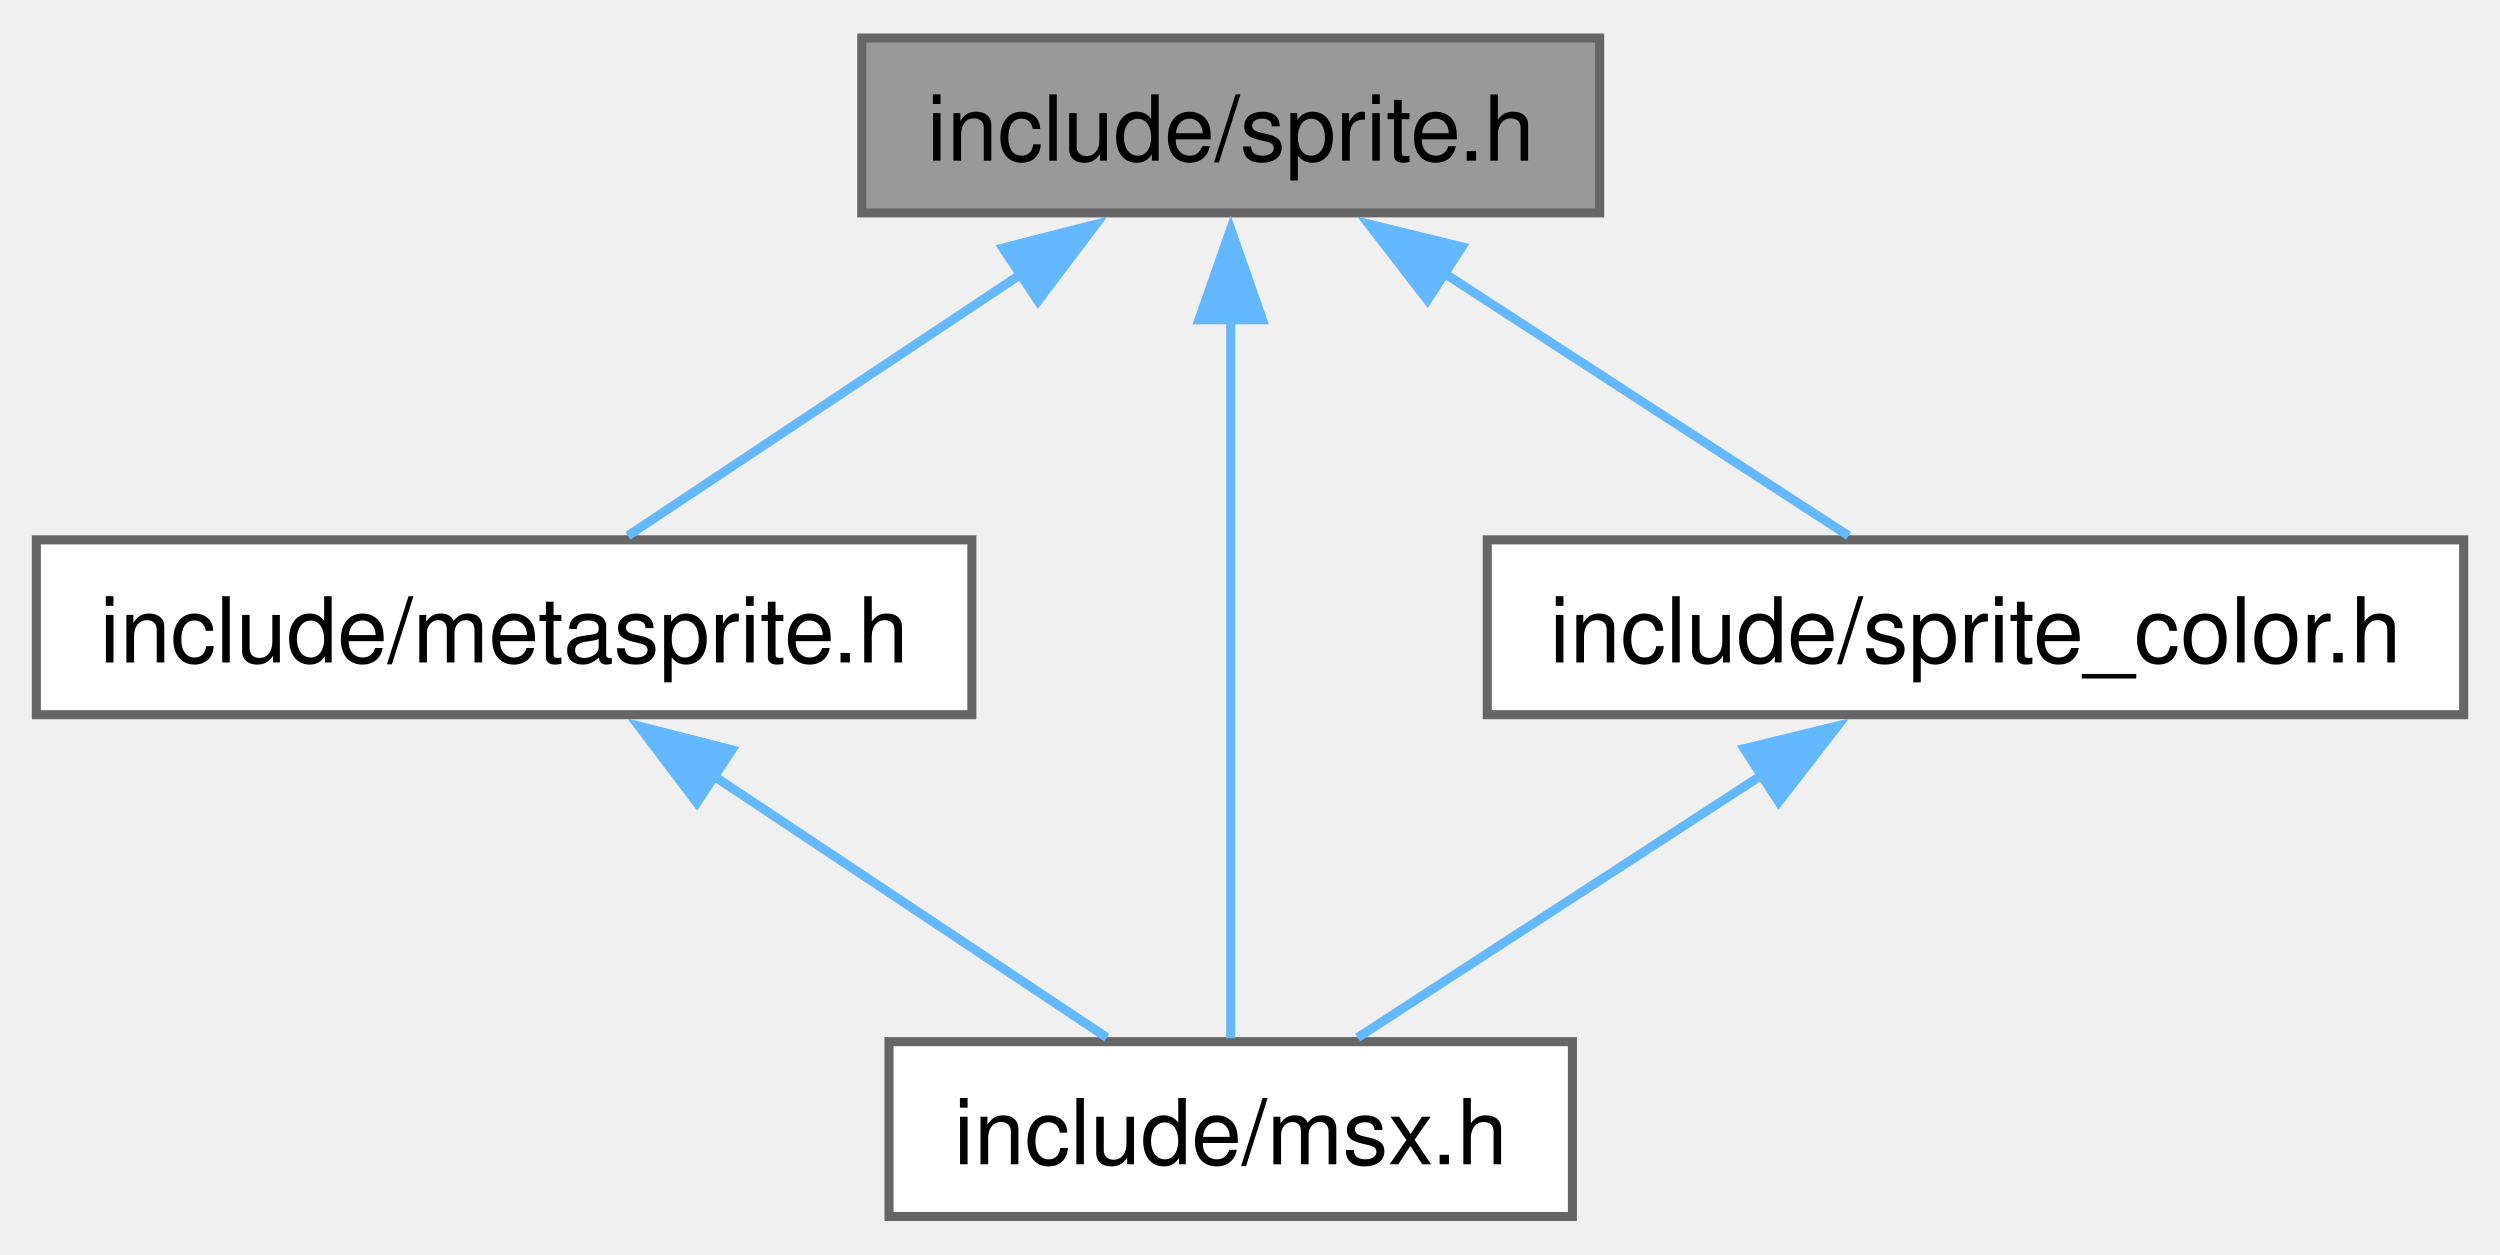
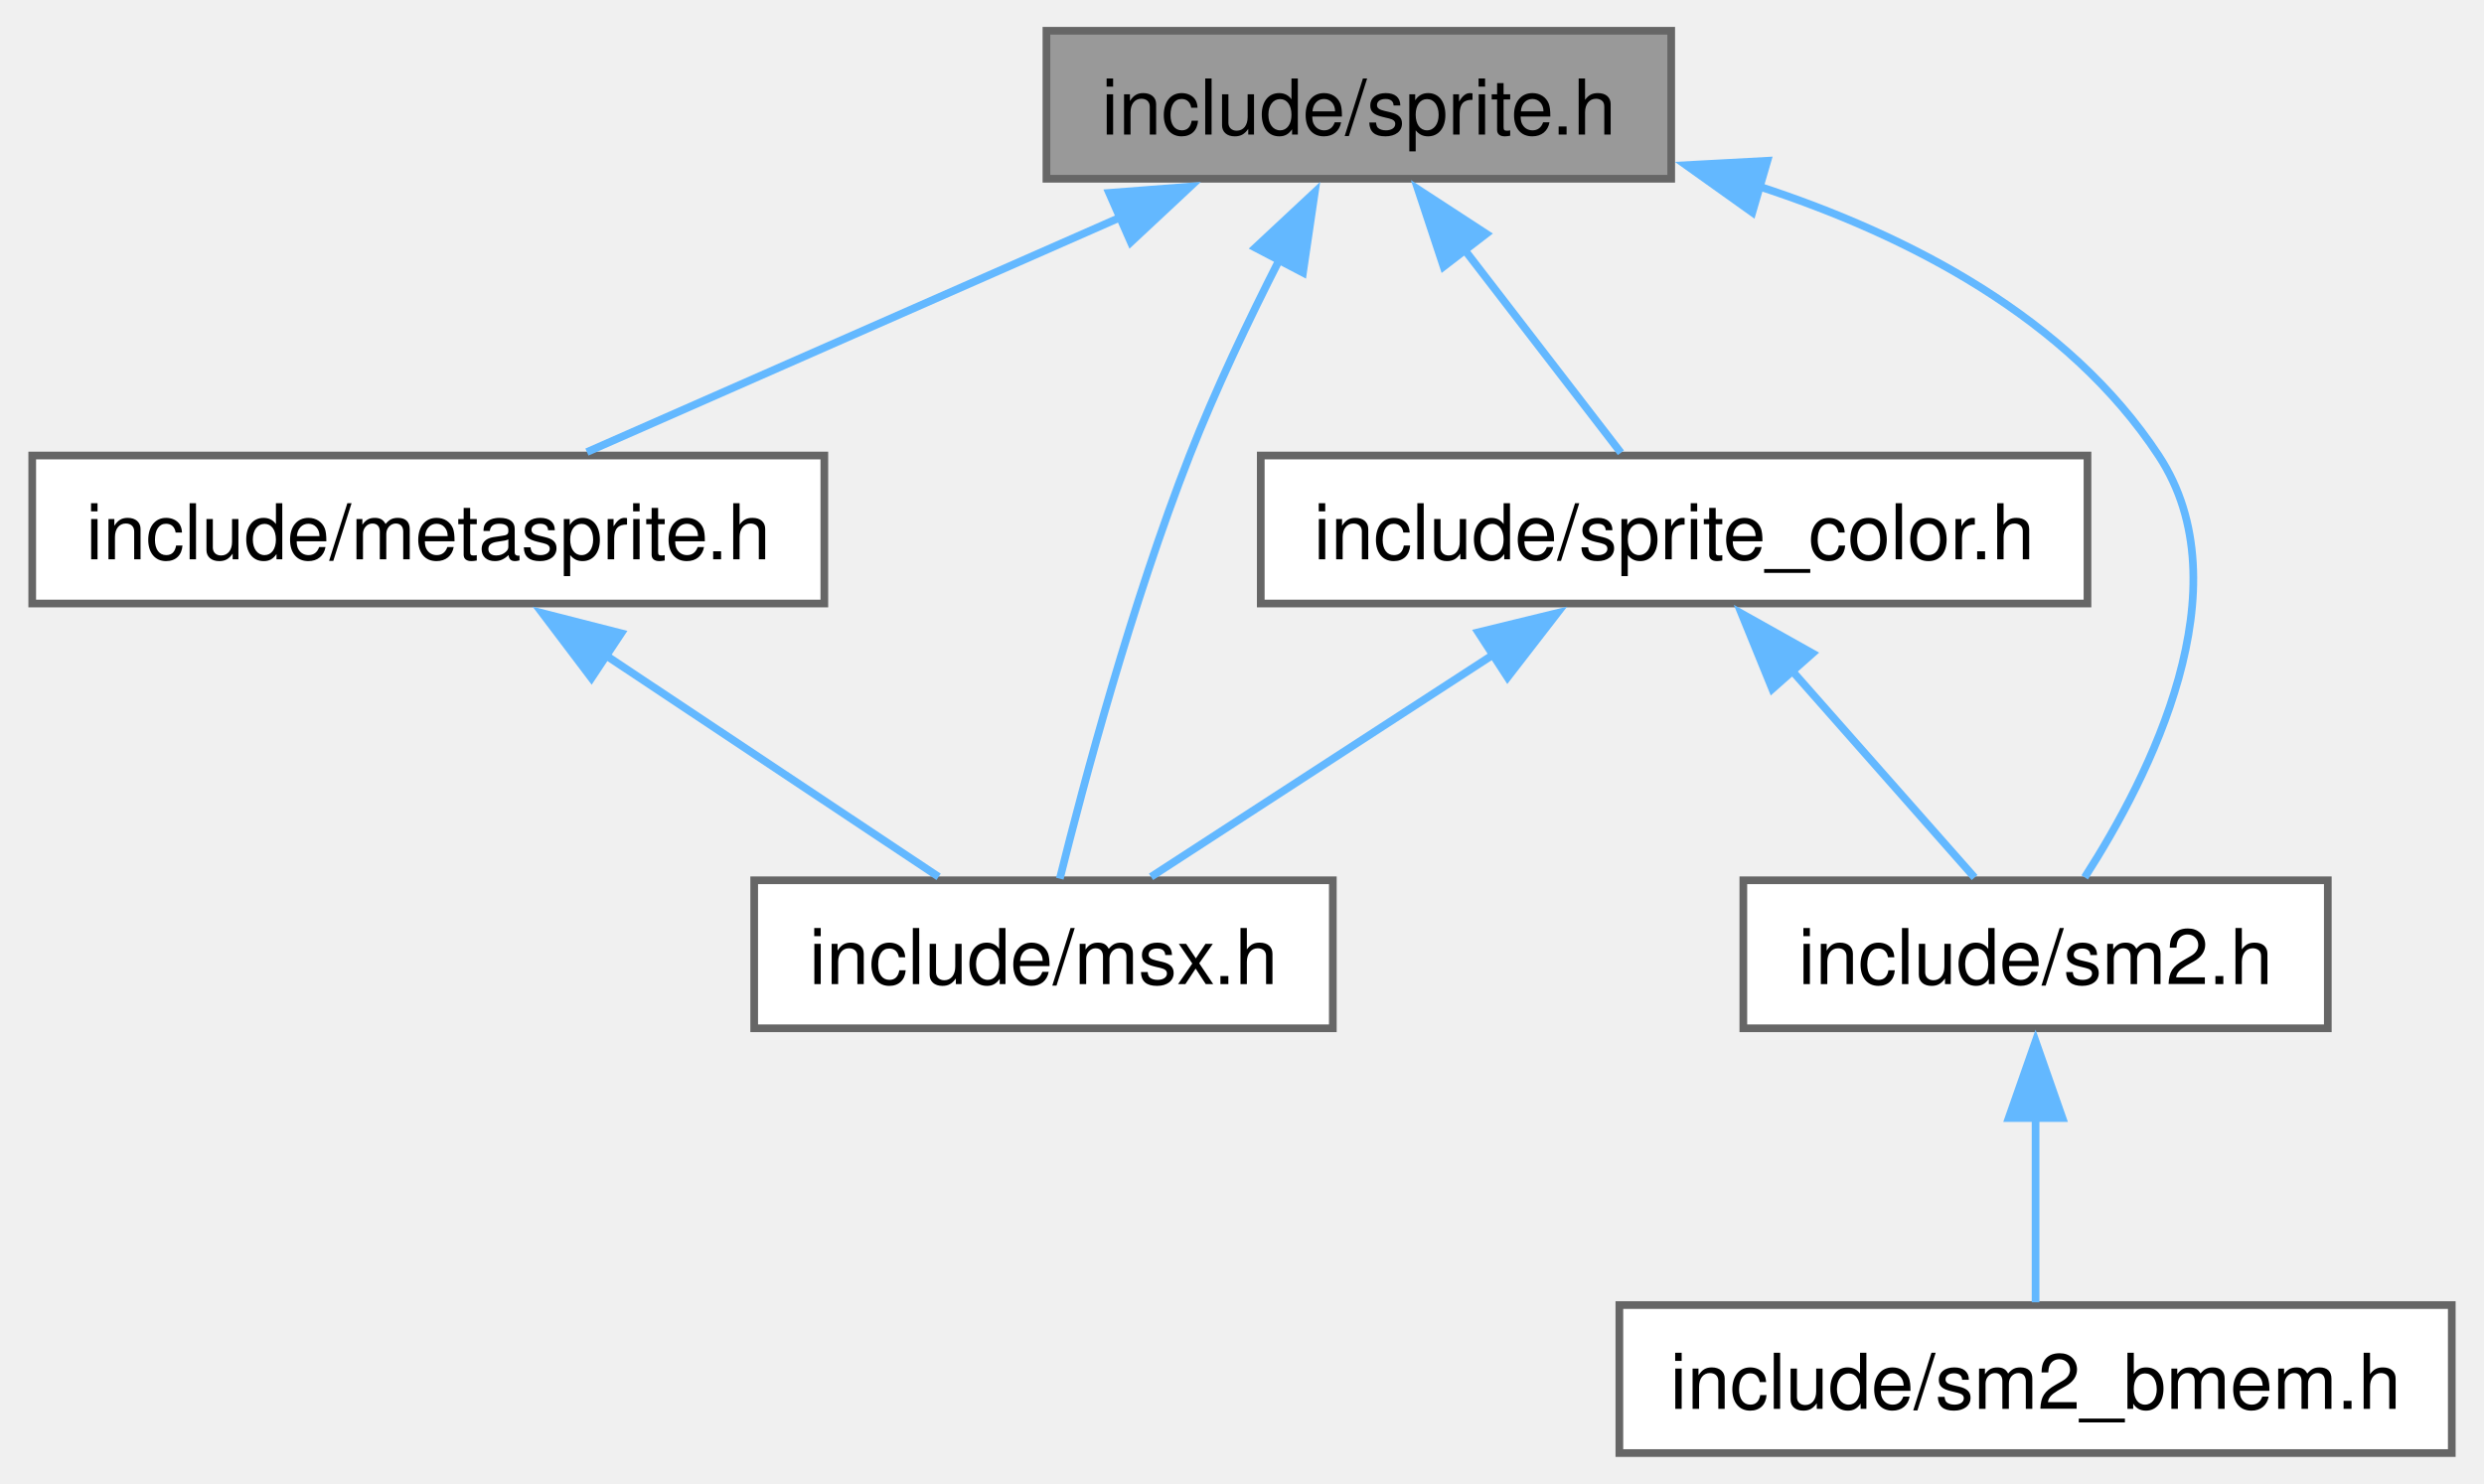
- <svg xmlns="http://www.w3.org/2000/svg" xmlns:xlink="http://www.w3.org/1999/xlink" width="275pt" height="138pt" viewBox="0.00 0.00 275.25 137.75">
-   <g id="graph0" class="graph" transform="scale(1 1) rotate(0) translate(4 133.75)">
+ <svg xmlns="http://www.w3.org/2000/svg" xmlns:xlink="http://www.w3.org/1999/xlink" width="323pt" height="193pt" viewBox="0.00 0.00 322.62 193.00">
+   <g id="graph0" class="graph" transform="scale(1 1) rotate(0) translate(4 189)">
    <g id="Node000001" class="node">
      <g id="a_Node000001">
        <a xlink:title="Sprites.">
-           <polygon fill="#999999" stroke="#666666" points="172.12,-129.75 90.88,-129.75 90.88,-110.5 172.12,-110.5 172.12,-129.75" />
-           <text text-anchor="middle" x="131.5" y="-116.25" font-family="Helvetica,sans-Serif" font-size="10.00">include/sprite.h</text>
+           <polygon fill="#999999" stroke="#666666" points="213.12,-185 131.88,-185 131.88,-165.75 213.12,-165.75 213.12,-185" />
+           <text text-anchor="middle" x="172.5" y="-171.5" font-family="Helvetica,sans-Serif" font-size="10.00">include/sprite.h</text>
        </a>
      </g>
    </g>
    <g id="Node000002" class="node">
      <g id="a_Node000002">
        <a xlink:href="metasprite_8h.html" target="_top" xlink:title="Meta-sprite ; an aggregate of sprites.">
-           <polygon fill="white" stroke="#666666" points="103,-74.5 0,-74.5 0,-55.25 103,-55.25 103,-74.5" />
-           <text text-anchor="middle" x="51.5" y="-61" font-family="Helvetica,sans-Serif" font-size="10.00">include/metasprite.h</text>
+           <polygon fill="white" stroke="#666666" points="103,-129.75 0,-129.75 0,-110.5 103,-110.5 103,-129.75" />
+           <text text-anchor="middle" x="51.5" y="-116.25" font-family="Helvetica,sans-Serif" font-size="10.00">include/metasprite.h</text>
        </a>
      </g>
    </g>
    <g id="edge1_Node000001_Node000002" class="edge">
      <g id="a_edge1_Node000001_Node000002">
        <a xlink:title=" ">
-           <path fill="none" stroke="#63b8ff" d="M108.45,-103.78C94.43,-94.45 77,-82.85 65.14,-74.95" />
-           <polygon fill="#63b8ff" stroke="#63b8ff" points="106.41,-106.63 116.67,-109.25 110.28,-100.8 106.41,-106.63" />
+           <path fill="none" stroke="#63b8ff" d="M141.59,-160.77C119.79,-151.18 91.19,-138.59 72.13,-130.2" />
+           <polygon fill="#63b8ff" stroke="#63b8ff" points="140.03,-163.91 150.59,-164.73 142.85,-157.5 140.03,-163.91" />
        </a>
      </g>
    </g>
    <g id="Node000003" class="node">
      <g id="a_Node000003">
        <a xlink:href="msx_8h.html" target="_top" xlink:title="Using #include &lt;msx.h&gt; includes almost all C header files in libmsx, for ease to use.">
-           <polygon fill="white" stroke="#666666" points="169.12,-19.25 93.88,-19.25 93.88,0 169.12,0 169.12,-19.25" />
-           <text text-anchor="middle" x="131.5" y="-5.75" font-family="Helvetica,sans-Serif" font-size="10.00">include/msx.h</text>
+           <polygon fill="white" stroke="#666666" points="169.12,-74.5 93.88,-74.5 93.88,-55.25 169.12,-55.25 169.12,-74.5" />
+           <text text-anchor="middle" x="131.5" y="-61" font-family="Helvetica,sans-Serif" font-size="10.00">include/msx.h</text>
        </a>
      </g>
    </g>
    <g id="edge3_Node000001_Node000003" class="edge">
      <g id="a_edge3_Node000001_Node000003">
        <a xlink:title=" ">
-           <path fill="none" stroke="#63b8ff" d="M131.5,-98.78C131.5,-75.05 131.5,-36.89 131.5,-19.63" />
-           <polygon fill="#63b8ff" stroke="#63b8ff" points="128,-98.73 131.5,-108.73 135,-98.73 128,-98.73" />
+           <path fill="none" stroke="#63b8ff" d="M162.15,-155.18C158.2,-147.42 153.85,-138.29 150.5,-129.75 142.98,-110.58 136.73,-87.19 133.62,-74.71" />
+           <polygon fill="#63b8ff" stroke="#63b8ff" points="159.04,-156.78 166.78,-164.01 165.24,-153.53 159.04,-156.78" />
        </a>
      </g>
    </g>
    <g id="Node000004" class="node">
      <g id="a_Node000004">
-         <a xlink:href="sprite__color_8h.html" target="_top" xlink:title="Sprite color table interface.">
-           <polygon fill="white" stroke="#666666" points="267.25,-74.5 159.75,-74.5 159.75,-55.25 267.25,-55.25 267.25,-74.5" />
-           <text text-anchor="middle" x="213.5" y="-61" font-family="Helvetica,sans-Serif" font-size="10.00">include/sprite_color.h</text>
+         <a xlink:href="sm2_8h.html" target="_top" xlink:title="SM2 (Sprite Mode 2) Animated Color Sprites.">
+           <polygon fill="white" stroke="#666666" points="298.5,-74.5 222.5,-74.5 222.5,-55.25 298.5,-55.25 298.5,-74.5" />
+           <text text-anchor="middle" x="260.5" y="-61" font-family="Helvetica,sans-Serif" font-size="10.00">include/sm2.h</text>
        </a>
      </g>
    </g>
    <g id="edge4_Node000001_Node000004" class="edge">
      <g id="a_edge4_Node000001_Node000004">
        <a xlink:title=" ">
-           <path fill="none" stroke="#63b8ff" d="M154.71,-104.05C169.15,-94.67 187.25,-82.92 199.52,-74.95" />
-           <polygon fill="#63b8ff" stroke="#63b8ff" points="153.16,-100.89 146.68,-109.27 156.97,-106.76 153.16,-100.89" />
+           <path fill="none" stroke="#63b8ff" d="M224.42,-164.79C244.17,-158.34 264.73,-147.61 276.5,-129.75 287.82,-112.57 275.31,-87.97 266.89,-74.88" />
+           <polygon fill="#63b8ff" stroke="#63b8ff" points="223.67,-161.37 215.05,-167.52 225.63,-168.09 223.67,-161.37" />
+         </a>
+       </g>
+     </g>
+     <g id="Node000006" class="node">
+       <g id="a_Node000006">
+         <a xlink:href="sprite__color_8h.html" target="_top" xlink:title="Sprite color table interface.">
+           <polygon fill="white" stroke="#666666" points="267.25,-129.75 159.75,-129.75 159.75,-110.5 267.25,-110.5 267.25,-129.75" />
+           <text text-anchor="middle" x="213.5" y="-116.25" font-family="Helvetica,sans-Serif" font-size="10.00">include/sprite_color.h</text>
+         </a>
+       </g>
+     </g>
+     <g id="edge6_Node000001_Node000006" class="edge">
+       <g id="a_edge6_Node000001_Node000006">
+         <a xlink:title=" ">
+           <path fill="none" stroke="#63b8ff" d="M186.09,-156.72C192.96,-147.81 200.99,-137.37 206.58,-130.11" />
+           <polygon fill="#63b8ff" stroke="#63b8ff" points="183.52,-154.32 180.19,-164.38 189.07,-158.59 183.52,-154.32" />
        </a>
      </g>
    </g>
    <g id="edge2_Node000002_Node000003" class="edge">
      <g id="a_edge2_Node000002_Node000003">
        <a xlink:title=" ">
-           <path fill="none" stroke="#63b8ff" d="M74.55,-48.53C88.57,-39.2 106,-27.6 117.86,-19.7" />
-           <polygon fill="#63b8ff" stroke="#63b8ff" points="72.72,-45.55 66.33,-54 76.59,-51.38 72.72,-45.55" />
+           <path fill="none" stroke="#63b8ff" d="M74.55,-103.78C88.57,-94.45 106,-82.85 117.86,-74.95" />
+           <polygon fill="#63b8ff" stroke="#63b8ff" points="72.72,-100.8 66.33,-109.25 76.59,-106.63 72.72,-100.8" />
        </a>
      </g>
    </g>
-     <g id="edge5_Node000004_Node000003" class="edge">
-       <g id="a_edge5_Node000004_Node000003">
+     <g id="Node000005" class="node">
+       <g id="a_Node000005">
+         <a xlink:href="sm2__bmem_8h.html" target="_top" xlink:title="SM2 (Sprite Mode 2) internal APIs for BMEM / Resources.">
+           <polygon fill="white" stroke="#666666" points="314.62,-19.25 206.38,-19.25 206.38,0 314.62,0 314.62,-19.25" />
+           <text text-anchor="middle" x="260.5" y="-5.75" font-family="Helvetica,sans-Serif" font-size="10.00">include/sm2_bmem.h</text>
+         </a>
+       </g>
+     </g>
+     <g id="edge5_Node000004_Node000005" class="edge">
+       <g id="a_edge5_Node000004_Node000005">
        <a xlink:title=" ">
-           <path fill="none" stroke="#63b8ff" d="M190.29,-48.8C175.85,-39.42 157.75,-27.67 145.48,-19.7" />
-           <polygon fill="#63b8ff" stroke="#63b8ff" points="188.03,-51.51 198.32,-54.02 191.84,-45.64 188.03,-51.51" />
+           <path fill="none" stroke="#63b8ff" d="M260.5,-43.63C260.5,-35.34 260.5,-26.17 260.5,-19.61" />
+           <polygon fill="#63b8ff" stroke="#63b8ff" points="257,-43.57 260.5,-53.57 264,-43.57 257,-43.57" />
+         </a>
+       </g>
+     </g>
+     <g id="edge7_Node000006_Node000003" class="edge">
+       <g id="a_edge7_Node000006_Node000003">
+         <a xlink:title=" ">
+           <path fill="none" stroke="#63b8ff" d="M190.29,-104.05C175.85,-94.67 157.75,-82.92 145.48,-74.95" />
+           <polygon fill="#63b8ff" stroke="#63b8ff" points="188.03,-106.76 198.32,-109.27 191.84,-100.89 188.03,-106.76" />
+         </a>
+       </g>
+     </g>
+     <g id="edge8_Node000006_Node000004" class="edge">
+       <g id="a_edge8_Node000006_Node000004">
+         <a xlink:title=" ">
+           <path fill="none" stroke="#63b8ff" d="M228.83,-101.76C236.75,-92.78 246.1,-82.2 252.57,-74.86" />
+           <polygon fill="#63b8ff" stroke="#63b8ff" points="226.26,-99.38 222.26,-109.2 231.5,-104.02 226.26,-99.38" />
        </a>
      </g>
    </g>
  </g>
</svg>
